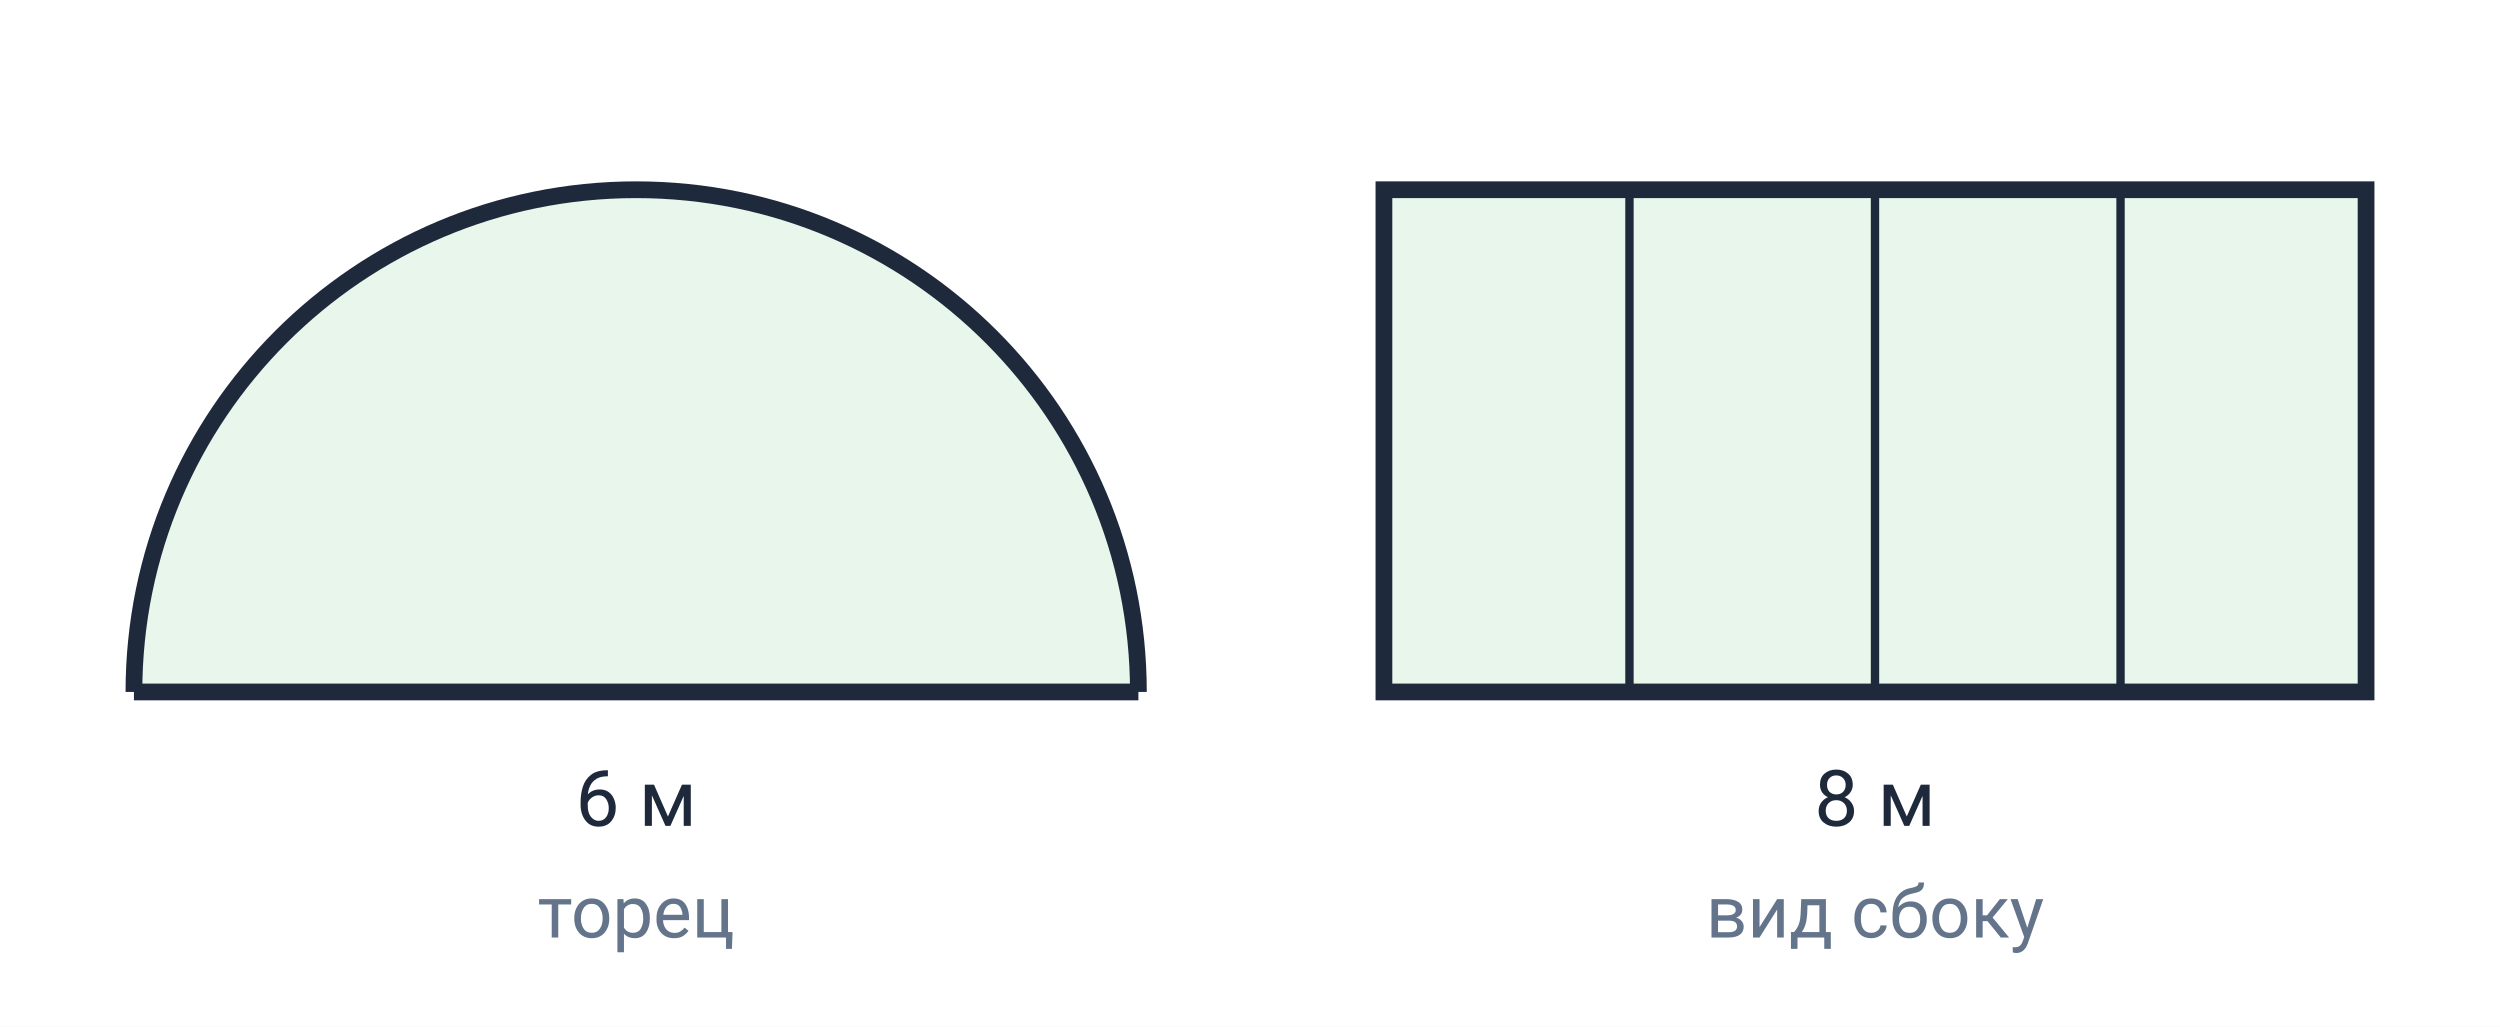
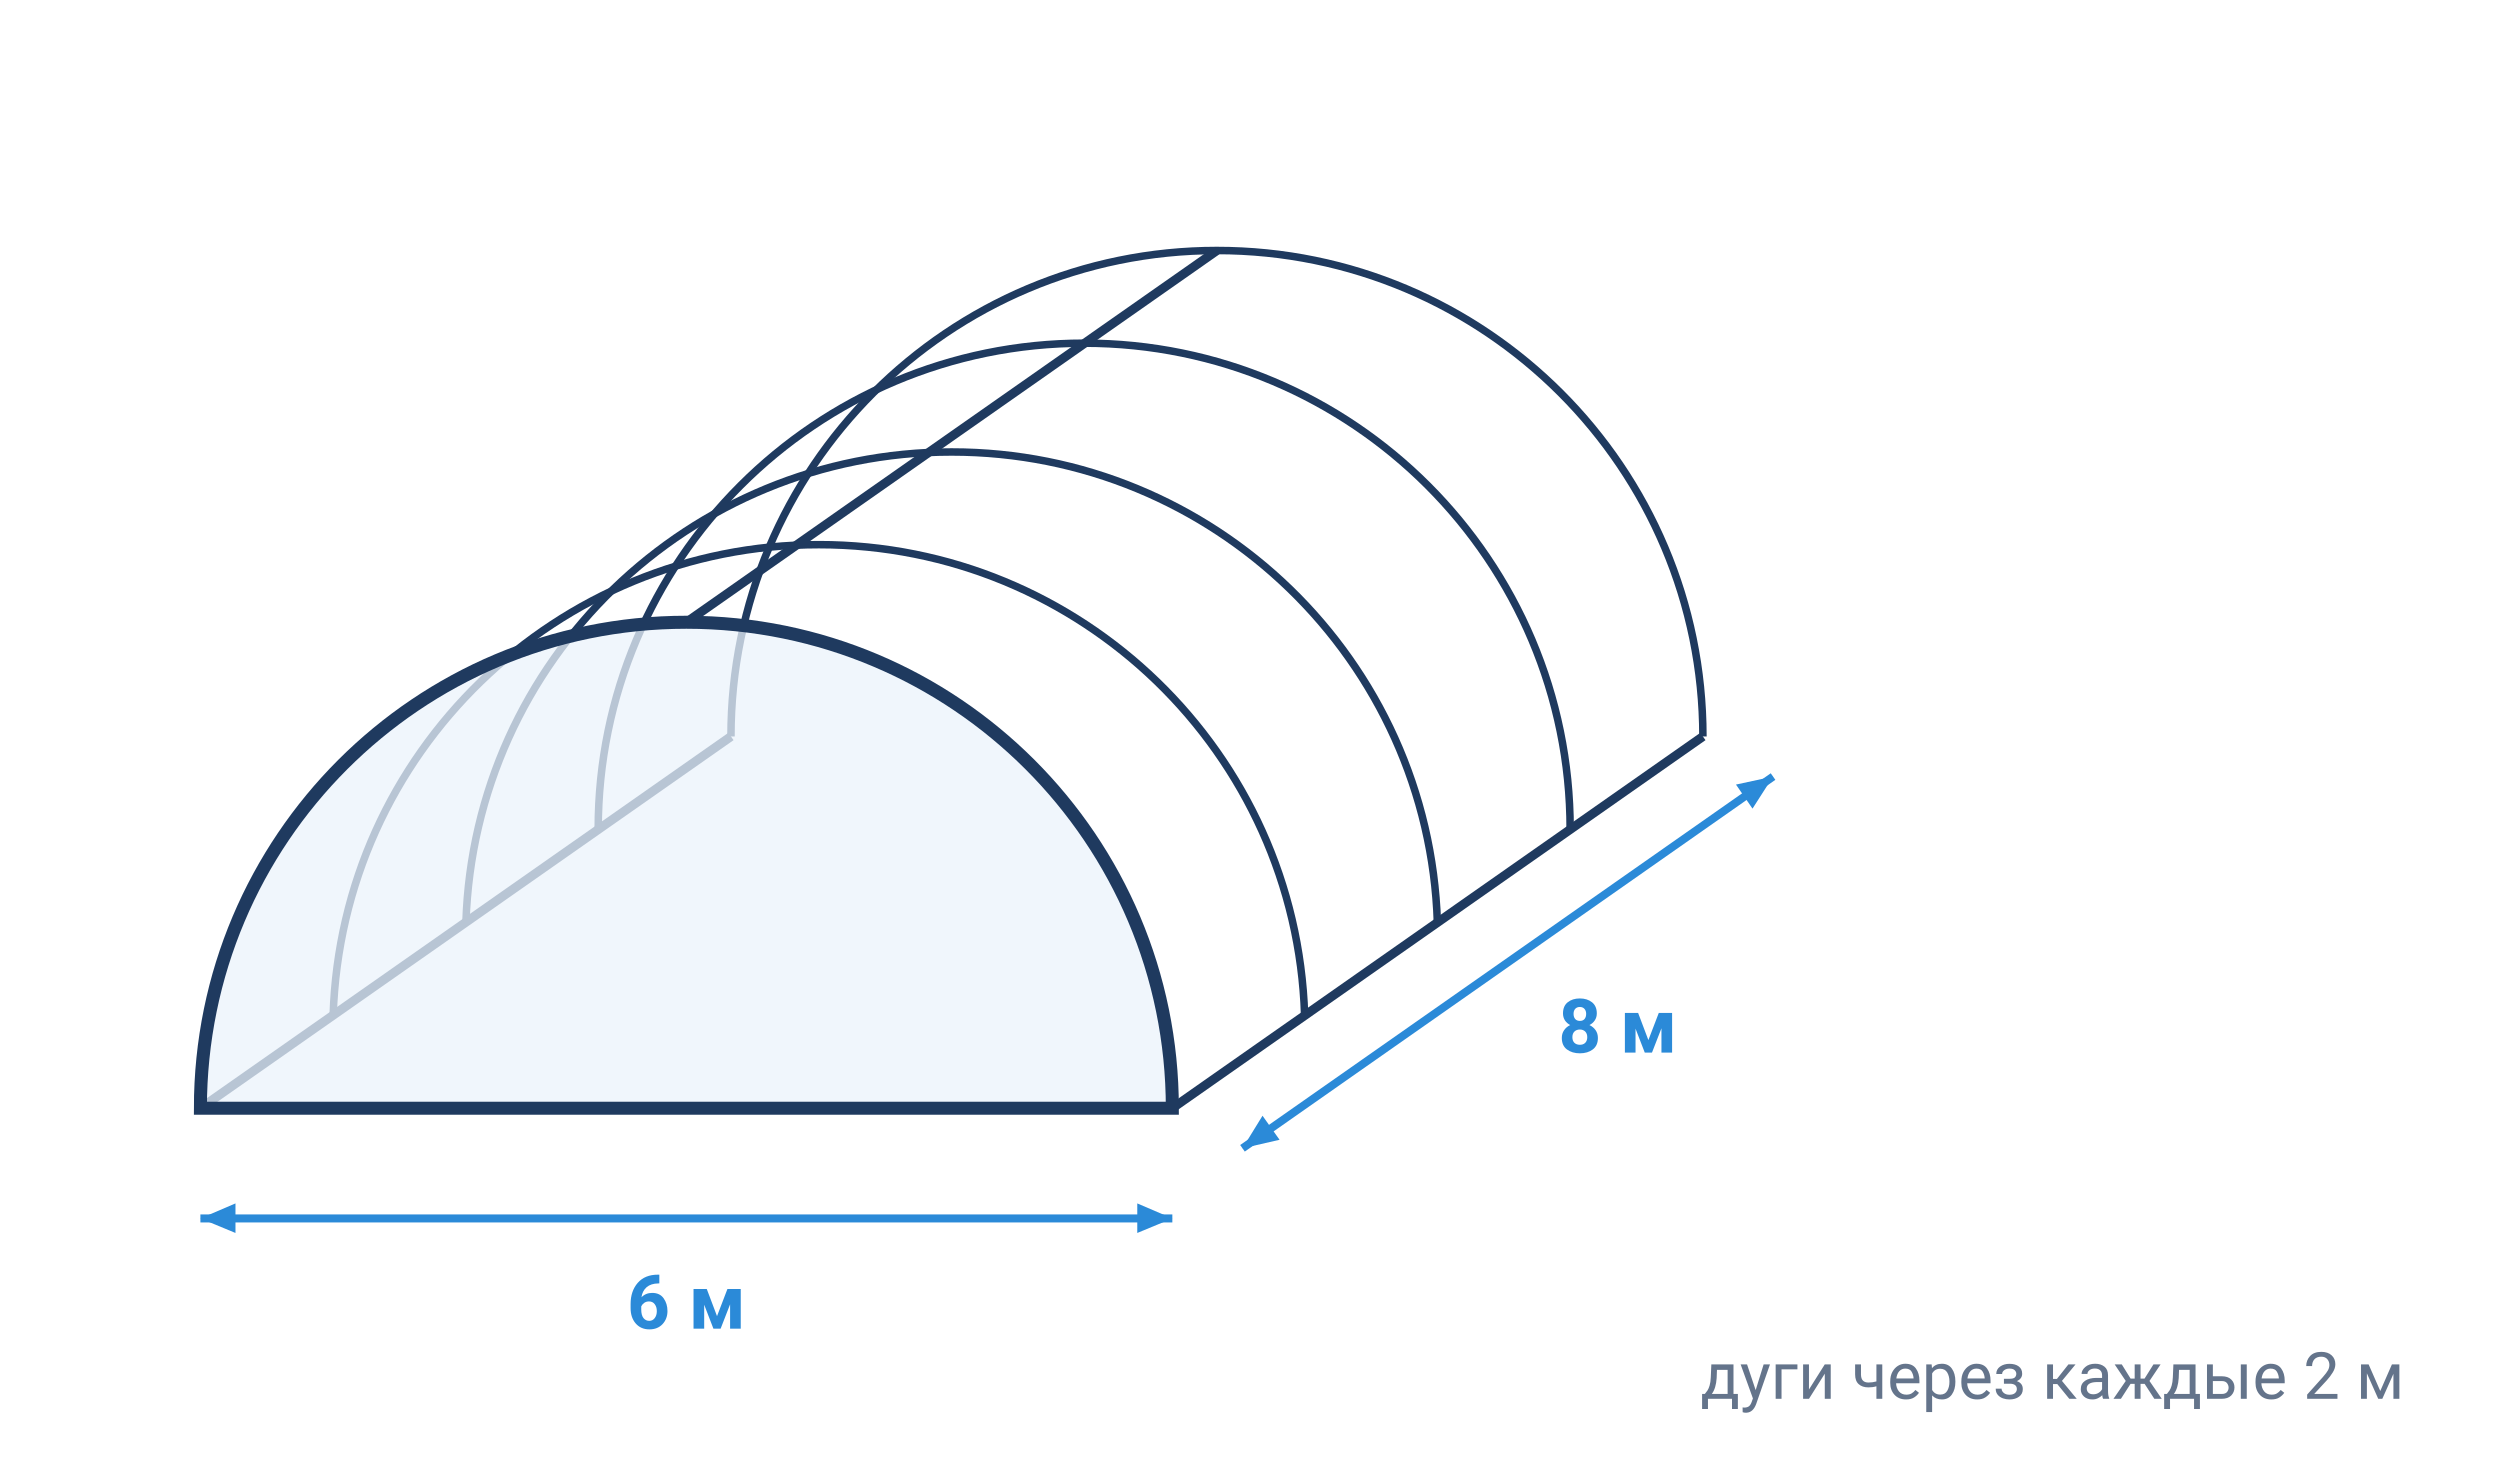
- <svg xmlns="http://www.w3.org/2000/svg" viewBox="0 0 448 184" width="448" height="184">
-   <rect width="448" height="184" fill="white" />
-   <path d="M24,124.0 A90.0,90.0 0 0 1 204,124.0" fill="#e8f6ec" stroke="#1e293b" stroke-width="3" />
-   <line x1="24" y1="124.0" x2="204" y2="124.0" stroke="#1e293b" stroke-width="3" />
-   <text x="114.0" y="148.0" font-size="14" text-anchor="middle" fill="#1e293b" font-weight="normal" font-family="-apple-system,Segoe UI,Roboto,Arial,sans-serif">6 м</text>
-   <text x="114.0" y="168.0" font-size="13" text-anchor="middle" fill="#64748b" font-weight="normal" font-family="-apple-system,Segoe UI,Roboto,Arial,sans-serif">торец</text>
-   <rect x="248.0" y="34.0" width="176.0" height="90.0" fill="#e8f6ec" stroke="#1e293b" stroke-width="3" />
-   <line x1="248.0" y1="34" x2="248.0" y2="124.0" stroke="#1e293b" stroke-width="1.5" />
-   <line x1="292.0" y1="34" x2="292.0" y2="124.0" stroke="#1e293b" stroke-width="1.5" />
-   <line x1="336.0" y1="34" x2="336.0" y2="124.0" stroke="#1e293b" stroke-width="1.5" />
-   <line x1="380.0" y1="34" x2="380.0" y2="124.0" stroke="#1e293b" stroke-width="1.5" />
-   <line x1="424.0" y1="34" x2="424.0" y2="124.0" stroke="#1e293b" stroke-width="1.5" />
-   <text x="336.0" y="148.0" font-size="14" text-anchor="middle" fill="#1e293b" font-weight="normal" font-family="-apple-system,Segoe UI,Roboto,Arial,sans-serif">8 м</text>
-   <text x="336.0" y="168.0" font-size="13" text-anchor="middle" fill="#64748b" font-weight="normal" font-family="-apple-system,Segoe UI,Roboto,Arial,sans-serif">вид сбоку</text>
+ <svg xmlns="http://www.w3.org/2000/svg" viewBox="0 0 499 291" width="499" height="291">
+   <rect width="499" height="291" fill="white" />
+   <rect width="500" height="291" fill="white" />
+   <path d="M145.9,147.0 A97.0,97.0 0 0 1 339.9,147.0" fill="none" stroke="#1f3a5f" stroke-width="1.5" />
+   <path d="M119.4,165.5 A97.0,97.0 0 0 1 313.4,165.5" fill="none" stroke="#1f3a5f" stroke-width="1.5" />
+   <path d="M93.0,184.1 A97.0,97.0 0 0 1 286.9,184.1" fill="none" stroke="#1f3a5f" stroke-width="1.5" />
+   <path d="M66.5,202.6 A97.0,97.0 0 0 1 260.4,202.6" fill="none" stroke="#1f3a5f" stroke-width="1.5" />
+   <line x1="40.0" y1="221.2" x2="145.9" y2="147.0" stroke="#1f3a5f" stroke-width="1.8" stroke-linecap="butt" />
+   <line x1="234.0" y1="221.2" x2="339.9" y2="147.0" stroke="#1f3a5f" stroke-width="1.8" stroke-linecap="butt" />
+   <line x1="137.0" y1="124.2" x2="242.9" y2="50.0" stroke="#1f3a5f" stroke-width="1.8" stroke-linecap="butt" />
+   <path d="M40.0,221.2 A97.0,97.0 0 0 1 234.0,221.2 Z" fill="#eaf2fb" fill-opacity=".75" stroke="#1f3a5f" stroke-width="2.6" />
+   <line x1="40.0" y1="243.2" x2="234.0" y2="243.2" stroke="#2b8ad8" stroke-width="1.6" stroke-linecap="butt" />
+   <polygon points="234.0,243.2 227.0,246.1 227.0,240.2" fill="#2b8ad8" />
+   <polygon points="40.0,243.2 47.0,240.2 47.0,246.1" fill="#2b8ad8" />
+   <text x="137.0" y="265.2" font-size="15" text-anchor="middle" fill="#2b8ad8" font-weight="bold" font-family="-apple-system,Segoe UI,Roboto,Arial,sans-serif">6 м</text>
+   <line x1="248.0" y1="229.2" x2="353.9" y2="155.0" stroke="#2b8ad8" stroke-width="1.6" stroke-linecap="butt" />
+   <polygon points="353.9,155.0 349.8,161.4 346.5,156.6" fill="#2b8ad8" />
+   <polygon points="248.0,229.2 252.0,222.7 255.4,227.5" fill="#2b8ad8" />
+   <text x="322.9" y="210.1" font-size="15" text-anchor="middle" fill="#2b8ad8" font-weight="bold" font-family="-apple-system,Segoe UI,Roboto,Arial,sans-serif">8 м</text>
+   <text x="479.9" y="279.2" font-size="13" text-anchor="end" fill="#64748b" font-weight="normal" font-family="-apple-system,Segoe UI,Roboto,Arial,sans-serif">дуги через каждые 2 м</text>
</svg>
